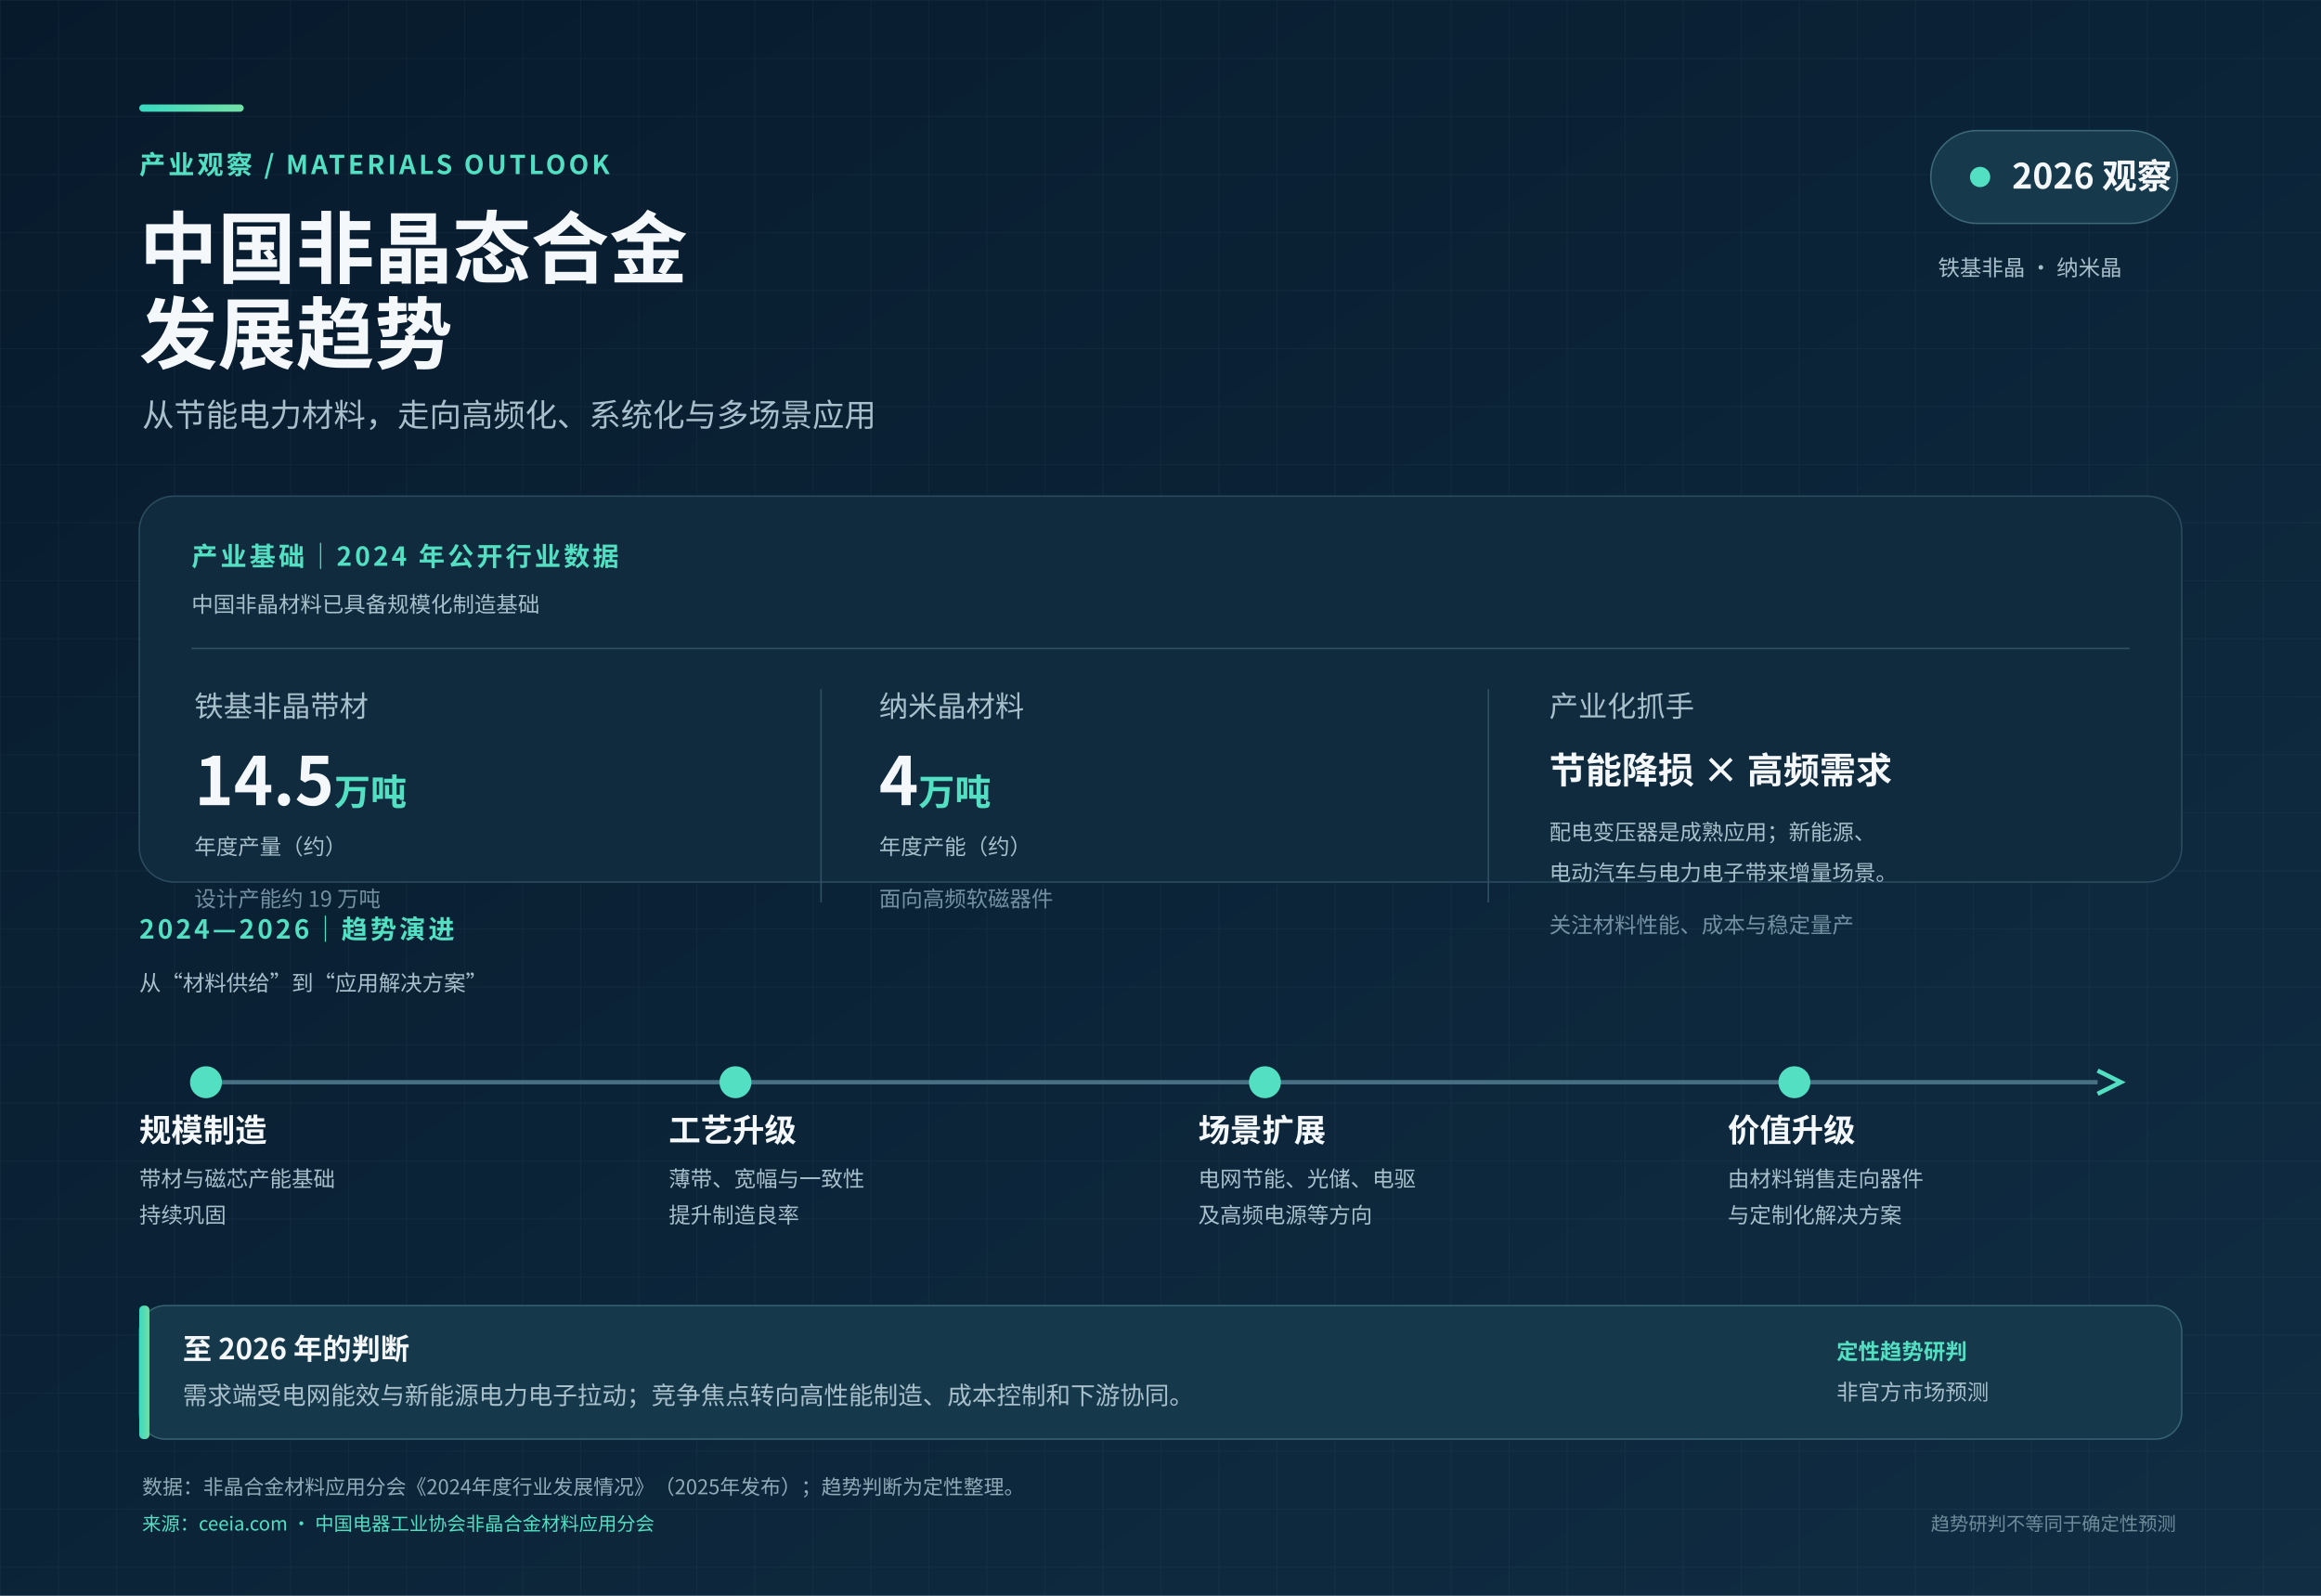
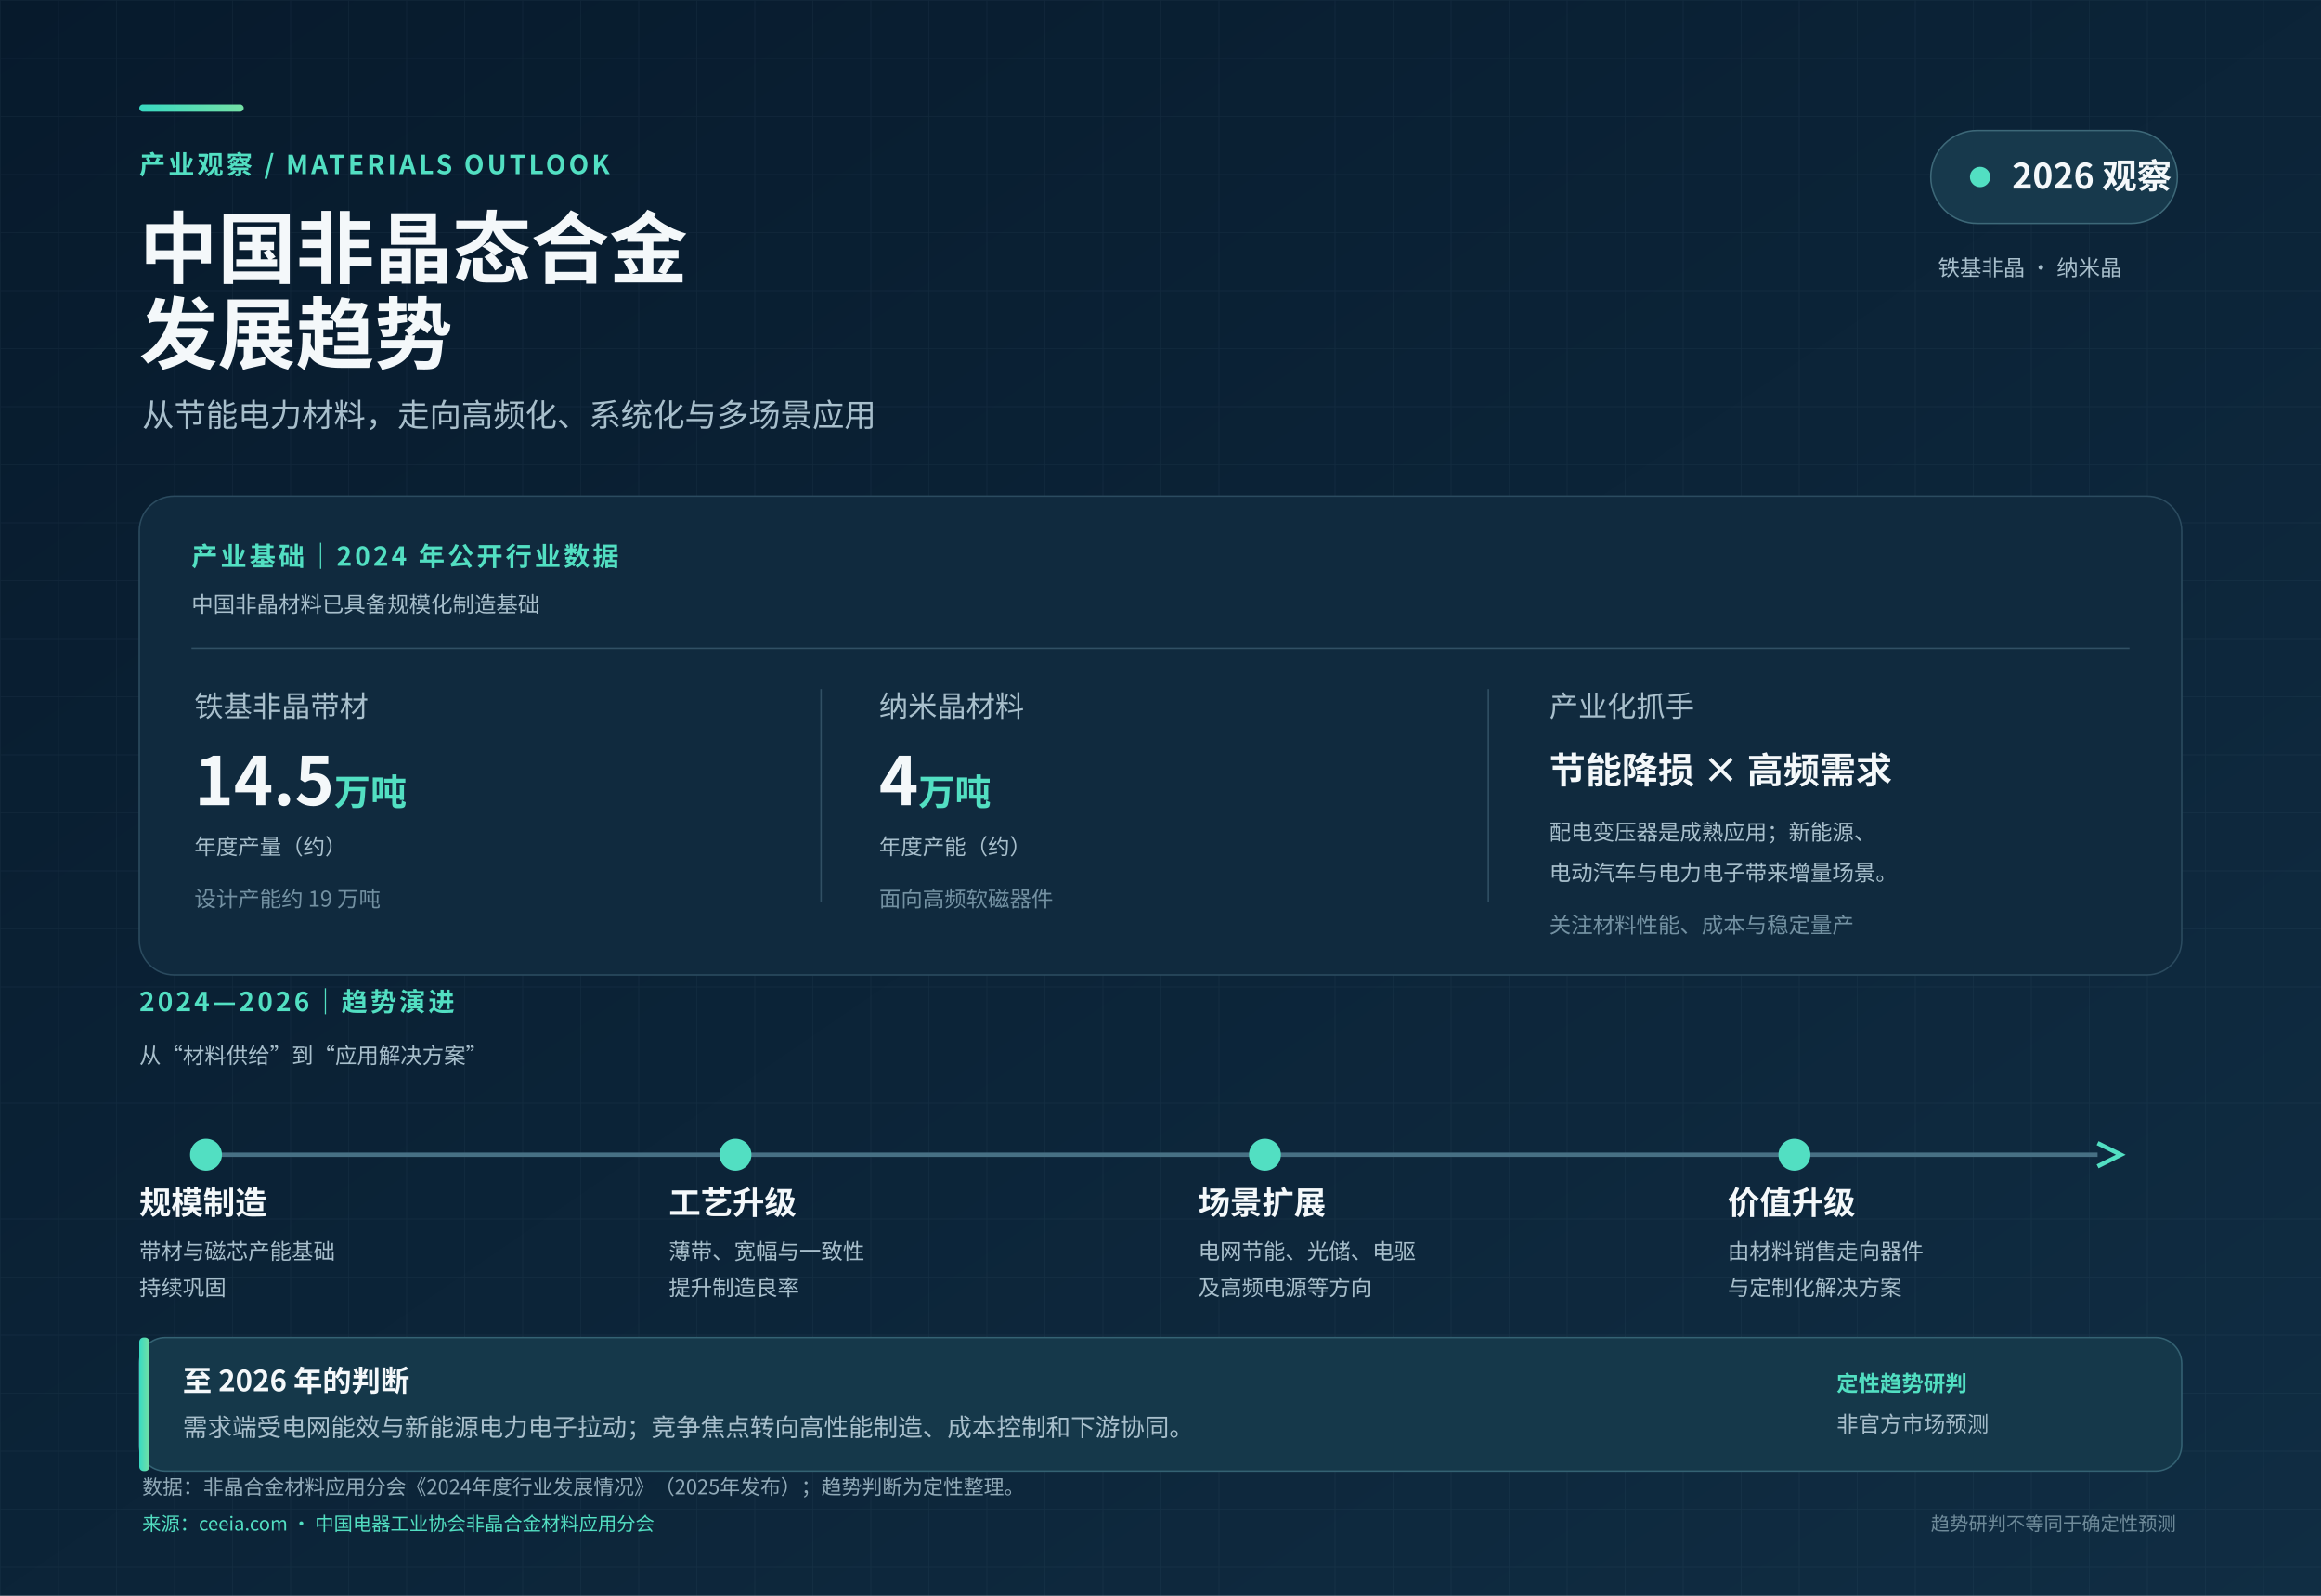
<svg xmlns="http://www.w3.org/2000/svg" xmlns:xlink="http://www.w3.org/1999/xlink" width="1600" height="1100" viewBox="0 0 1600 1100" role="img" aria-labelledby="title desc">
  <defs>
    <linearGradient id="bg" x1="0" y1="0" x2="1" y2="1">
      <stop offset="0" stop-color="#071a2c" />
      <stop offset="1" stop-color="#102d43" />
    </linearGradient>
    <linearGradient id="accent" x1="0" y1="0" x2="1" y2="0">
      <stop offset="0" stop-color="#38d9c2" />
      <stop offset="1" stop-color="#74e0a5" />
    </linearGradient>
    <pattern id="grid" width="40" height="40" patternUnits="userSpaceOnUse">
      <path d="M40 0H0V40" fill="none" stroke="#8bb0c4" stroke-opacity=".07" stroke-width="1" />
    </pattern>
    <style>
      text { font-family: "Noto Sans CJK SC", "Microsoft YaHei", "PingFang SC", sans-serif; }
      .muted { fill: #a8bfcc; }
      .white { fill: #f4f8fa; }
      .mint { fill: #52dfc2; }
      .label { font-size: 18px; font-weight: 600; letter-spacing: 2px; }
      .body { font-size: 20px; }
      .small { font-size: 15px; }
    </style>
  </defs>
  <rect width="1600" height="1100" fill="url(#bg)" />
  <rect width="1600" height="1100" fill="url(#grid)" />
  <g transform="translate(96 72)">
    <rect width="72" height="5" rx="2.5" fill="url(#accent)" />
    <text x="0" y="48" class="mint label">产业观察 / MATERIALS OUTLOOK</text>
    <text x="0" y="119" class="white" font-size="54" font-weight="700">中国非晶态合金</text>
    <text x="0" y="178" class="white" font-size="54" font-weight="700">发展趋势</text>
    <text x="2" y="222" class="muted" font-size="22">从节能电力材料，走向高频化、系统化与多场景应用</text>
    <rect x="1235" y="18" width="170" height="64" rx="32" fill="#17394c" stroke="#3d6878" />
    <circle cx="1269" cy="50" r="7" fill="#52dfc2" />
    <text x="1291" y="58" class="white" font-size="24" font-weight="700">2026 观察</text>
    <text x="1240" y="118" class="muted small">铁基非晶 · 纳米晶</text>
  </g>
  <g transform="translate(96 342)">
-     <rect width="1408" height="266" rx="24" fill="#102a3e" stroke="#2b4b5f" />
+     <rect width="1408" height="330" rx="24" fill="#102a3e" stroke="#2b4b5f" />
    <text x="36" y="48" class="mint label">产业基础｜2024 年公开行业数据</text>
    <text x="36" y="80" class="muted small">中国非晶材料已具备规模化制造基础</text>
    <line x1="36" y1="105" x2="1372" y2="105" stroke="#315064" />
    <g transform="translate(38 132)">
      <text x="0" y="20" class="muted body">铁基非晶带材</text>
      <text x="0" y="81" class="white" font-size="46" font-weight="700">14.5<tspan class="mint" font-size="25"> 万吨</tspan>
      </text>
      <text x="0" y="115" class="muted small">年度产量（约）</text>
      <text x="0" y="151" fill="#7391a2" class="small">设计产能约 19 万吨</text>
    </g>
    <line x1="470" y1="133" x2="470" y2="280" stroke="#315064" />
    <g transform="translate(510 132)">
      <text x="0" y="20" class="muted body">纳米晶材料</text>
      <text x="0" y="81" class="white" font-size="46" font-weight="700">4<tspan class="mint" font-size="25"> 万吨</tspan>
      </text>
      <text x="0" y="115" class="muted small">年度产能（约）</text>
      <text x="0" y="151" fill="#7391a2" class="small">面向高频软磁器件</text>
    </g>
    <line x1="930" y1="133" x2="930" y2="280" stroke="#315064" />
    <g transform="translate(972 132)">
      <text x="0" y="20" class="muted body">产业化抓手</text>
      <text x="0" y="66" class="white" font-size="25" font-weight="700">节能降损 × 高频需求</text>
      <text x="0" y="105" class="muted small">配电变压器是成熟应用；新能源、</text>
      <text x="0" y="133" class="muted small">电动汽车与电力电子带来增量场景。</text>
      <text x="0" y="169" fill="#7391a2" class="small">关注材料性能、成本与稳定量产</text>
    </g>
  </g>
-   <g transform="translate(96 647)">
+   <g transform="translate(96 697)">
    <text x="0" y="0" class="mint label">2024—2026｜趋势演进</text>
    <text x="0" y="36" class="muted small">从“材料供给”到“应用解决方案”</text>
    <line x1="45" y1="99" x2="1350" y2="99" stroke="#477084" stroke-width="3" />
    <path d="M1350 91l16 8-16 8" fill="none" stroke="#52dfc2" stroke-width="3" />
    <g transform="translate(0 75)">
      <circle cx="46" cy="24" r="11" fill="#52dfc2" />
      <text x="0" y="65" class="white" font-size="22" font-weight="700">规模制造</text>
      <text x="0" y="96" class="muted small">带材与磁芯产能基础</text>
      <text x="0" y="121" class="muted small">持续巩固</text>
    </g>
    <g transform="translate(365 75)">
      <circle cx="46" cy="24" r="11" fill="#52dfc2" />
      <text x="0" y="65" class="white" font-size="22" font-weight="700">工艺升级</text>
      <text x="0" y="96" class="muted small">薄带、宽幅与一致性</text>
      <text x="0" y="121" class="muted small">提升制造良率</text>
    </g>
    <g transform="translate(730 75)">
      <circle cx="46" cy="24" r="11" fill="#52dfc2" />
      <text x="0" y="65" class="white" font-size="22" font-weight="700">场景扩展</text>
      <text x="0" y="96" class="muted small">电网节能、光储、电驱</text>
      <text x="0" y="121" class="muted small">及高频电源等方向</text>
    </g>
    <g transform="translate(1095 75)">
      <circle cx="46" cy="24" r="11" fill="#52dfc2" />
      <text x="0" y="65" class="white" font-size="22" font-weight="700">价值升级</text>
      <text x="0" y="96" class="muted small">由材料销售走向器件</text>
      <text x="0" y="121" class="muted small">与定制化解决方案</text>
    </g>
  </g>
-   <g transform="translate(96 900)">
+   <g transform="translate(96 922)">
    <rect width="1408" height="92" rx="18" fill="#15384a" stroke="#346273" />
    <rect x="0" y="0" width="7" height="92" rx="3" fill="url(#accent)" />
    <text x="30" y="37" class="white" font-size="20" font-weight="700">至 2026 年的判断</text>
    <text x="30" y="68" class="muted" font-size="17">需求端受电网能效与新能源电力电子拉动；竞争焦点转向高性能制造、成本控制和下游协同。</text>
    <text x="1170" y="37" class="mint small" font-weight="700">定性趋势研判</text>
    <text x="1170" y="65" class="muted small">非官方市场预测</text>
  </g>
  <text x="98" y="1030" fill="#91aab8" font-size="14">数据：非晶合金材料应用分会《2024年度行业发展情况》（2025年发布）；趋势判断为定性整理。</text>
  <a xlink:href="https://www.ceeia.com/XHDT/d/202504/2bafa50dc7d7482bb77ddf0b54c776c7.html">
    <text x="98" y="1055" fill="#52dfc2" font-size="13">来源：ceeia.com · 中国电器工业协会非晶合金材料应用分会</text>
  </a>
  <text x="1500" y="1055" text-anchor="end" fill="#6f8b9a" font-size="13">趋势研判不等同于确定性预测</text>
</svg>
